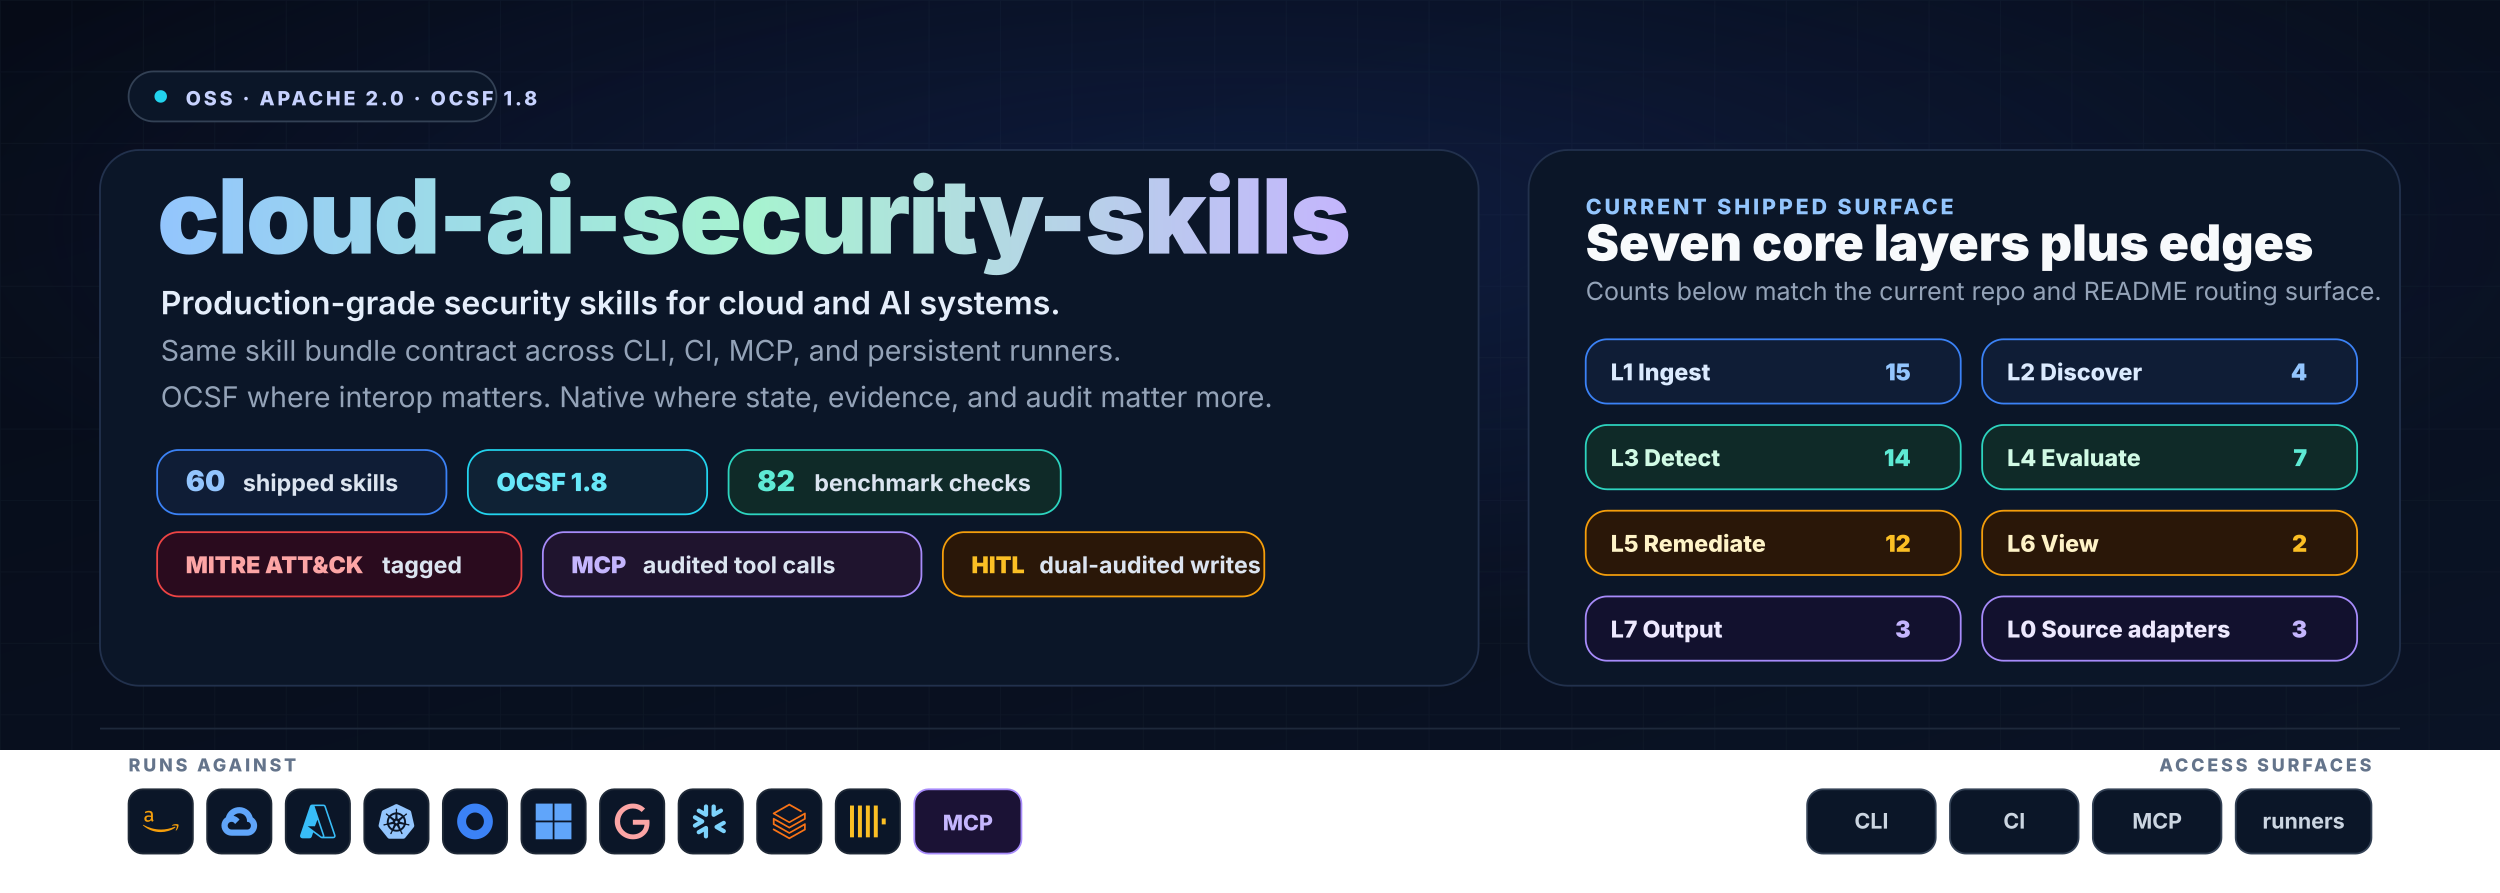
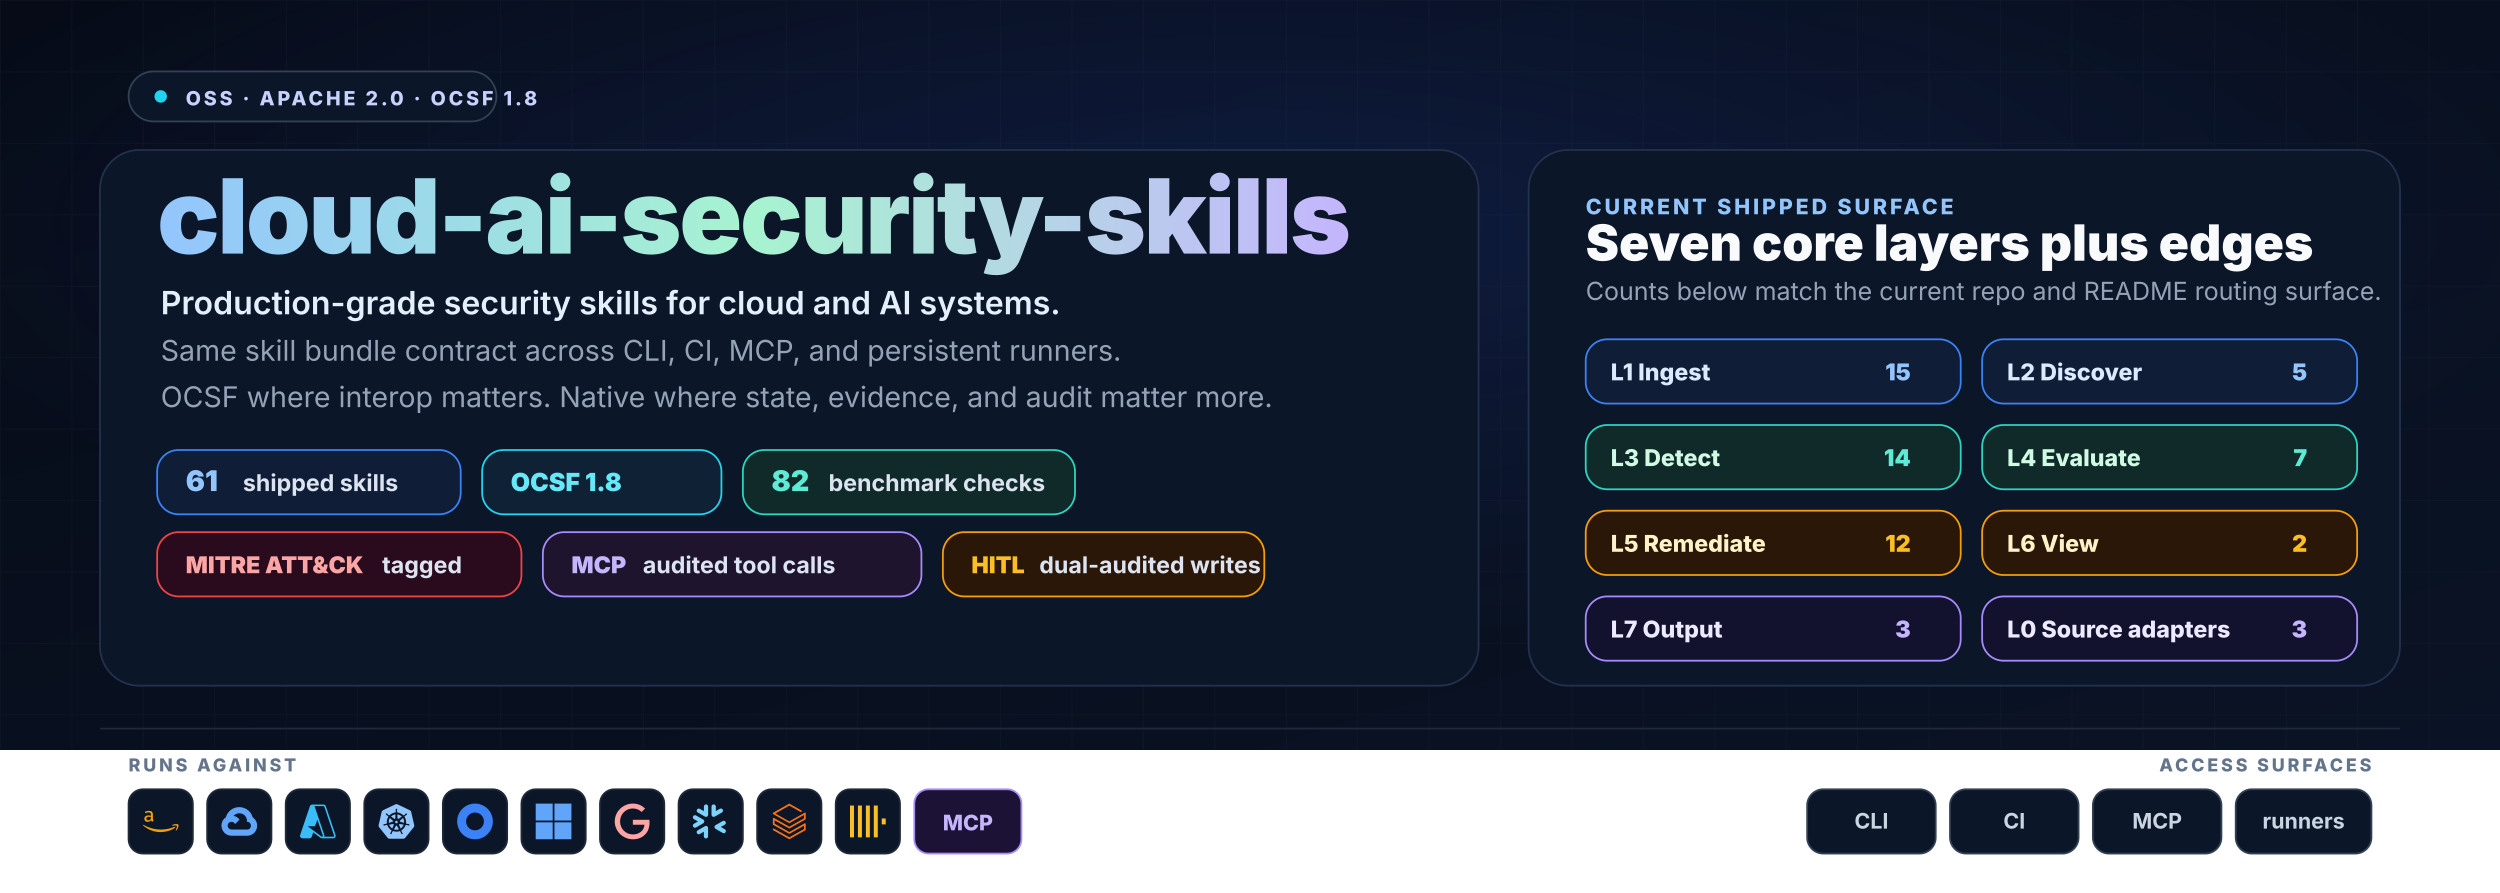
<svg xmlns="http://www.w3.org/2000/svg" width="1400" height="500" viewBox="0 0 1400 500" role="img" aria-labelledby="title desc">
  <defs>
    <linearGradient id="bg" x1="0" y1="0" x2="1" y2="1">
      <stop offset="0%" stop-color="#060b17" />
      <stop offset="100%" stop-color="#0a1325" />
    </linearGradient>
    <radialGradient id="glow" cx="50%" cy="30%" r="55%">
      <stop offset="0%" stop-color="#1e3a8a" stop-opacity="0.3" />
      <stop offset="100%" stop-color="#1e3a8a" stop-opacity="0" />
    </radialGradient>
    <linearGradient id="wordmark" x1="0" y1="0" x2="1" y2="0">
      <stop offset="0%" stop-color="#93c5fd" />
      <stop offset="50%" stop-color="#a7f3d0" />
      <stop offset="100%" stop-color="#c4b5fd" />
    </linearGradient>
    <pattern id="grid" x="0" y="0" width="40" height="40" patternUnits="userSpaceOnUse">
      <path d="M40 0H0V40" fill="none" stroke="#1e293b" stroke-opacity="0.25" stroke-width="1" />
    </pattern>
    <symbol id="aws" viewBox="0 0 24 24">
      <path fill="#f59e0b" d="M6.763 10.036c0 .296.032.535.088.71.064.176.144.368.256.576.04.063.056.127.056.183 0 .08-.048.16-.152.24l-.503.335a.383.383 0 0 1-.208.072c-.08 0-.16-.04-.239-.112a2.47 2.47 0 0 1-.287-.375 6.18 6.18 0 0 1-.248-.471c-.622.734-1.405 1.101-2.347 1.101-.67 0-1.205-.191-1.596-.574-.391-.384-.59-.894-.59-1.533 0-.678.239-1.23.726-1.644.487-.415 1.133-.623 1.955-.623.272 0 .551.024.846.064.296.04.6.104.918.176v-.583c0-.607-.127-1.03-.375-1.277-.255-.248-.686-.367-1.3-.367-.28 0-.568.031-.863.103-.295.072-.583.16-.862.272a2.287 2.287 0 0 1-.28.104.488.488 0 0 1-.127.023c-.112 0-.168-.08-.168-.247v-.391c0-.128.016-.224.056-.28a.597.597 0 0 1 .224-.167c.279-.144.614-.264 1.005-.36a4.84 4.84 0 0 1 1.246-.151c.95 0 1.644.216 2.091.647.439.43.662 1.085.662 1.963v2.586zm-3.24 1.214c.263 0 .534-.048.822-.144.287-.096.543-.271.758-.51.128-.152.224-.32.272-.512.047-.191.08-.423.08-.694v-.335a6.66 6.66 0 0 0-.735-.136 6.02 6.02 0 0 0-.75-.048c-.535 0-.926.104-1.19.32-.263.215-.39.518-.39.917 0 .375.095.655.295.846.191.2.47.296.838.296zM21.698 16.207c-2.626 1.94-6.442 2.969-9.722 2.969-4.598 0-8.74-1.7-11.87-4.526-.247-.223-.024-.527.272-.351 3.384 1.963 7.559 3.153 11.877 3.153 2.914 0 6.114-.607 9.06-1.852.439-.2.814.287.383.607zM22.792 14.961c-.336-.43-2.22-.207-3.074-.103-.255.032-.295-.192-.063-.36 1.5-1.053 3.967-.75 4.254-.399.287.36-.08 2.826-1.485 4.007-.215.184-.423.088-.327-.151.32-.79 1.03-2.57.695-2.994z" />
    </symbol>
    <symbol id="gcp" viewBox="0 0 24 24">
      <path fill="#60a5fa" d="M12.19 2.38a9.344 9.344 0 0 0-9.234 6.893c.053-.02-.055.013 0 0-3.875 2.551-3.922 8.11-.247 10.941l.006-.007-.007.03a6.717 6.717 0 0 0 4.077 1.356h5.173l.03.03h5.192c6.687.053 9.376-8.605 3.835-12.35a9.365 9.365 0 0 0-2.821-4.552l-.043.043.006-.05A9.344 9.344 0 0 0 12.19 2.38zm-.358 4.146c1.244-.04 2.518.368 3.486 1.15a5.186 5.186 0 0 1 1.862 4.078v.518c3.53-.07 3.53 5.262 0 5.193h-5.193l-.008.009v-.04H6.785a2.59 2.59 0 0 1-1.067-.23h.001a2.597 2.597 0 1 1 3.437-3.437l3.013-3.012A6.747 6.747 0 0 0 8.11 8.24c.018-.01.04-.026.054-.023a5.186 5.186 0 0 1 3.67-1.69z" />
    </symbol>
    <symbol id="azure" viewBox="0 0 24 24">
      <path fill="#38bdf8" d="M22.379 23.343a1.62 1.62 0 0 0 1.536-2.14v.002L17.35 1.76A1.62 1.62 0 0 0 15.816.657H8.184A1.62 1.62 0 0 0 6.65 1.76L.086 21.204a1.62 1.62 0 0 0 1.536 2.139h4.741a1.62 1.62 0 0 0 1.535-1.103l.977-2.892 4.947 3.675c.28.208.618.32.966.32m-3.084-12.531 3.624 10.739a.54.54 0 0 1-.51.713v-.001h-.03a.54.54 0 0 1-.322-.106l-9.287-6.9h4.853m6.313 7.006c.116-.326.13-.694.007-1.058L9.79 1.76a1.722 1.722 0 0 0-.007-.02h6.034a.54.54 0 0 1 .512.366l6.562 19.445a.54.54 0 0 1-.338.684" />
    </symbol>
    <symbol id="k8s" viewBox="0 0 24 24">
      <path fill="#93c5fd" d="M10.204 14.35l.007.01-.999 2.413a5.171 5.171 0 0 1-2.075-2.597l2.578-.437.004.005a.44.44 0 0 1 .484.606zm-.833-2.129a.44.44 0 0 0 .173-.756l.002-.011L7.585 9.7a5.143 5.143 0 0 0-.73 3.255l2.514-.725.002-.009zm1.145-1.98a.44.44 0 0 0 .699-.337l.01-.005.15-2.62a5.144 5.144 0 0 0-3.01 1.442l2.147 1.523.004-.002zm.76 2.75l.723.349.722-.347.18-.78-.5-.623h-.804l-.5.623.179.779zm1.5-3.095a.44.44 0 0 0 .7.336l.008.003 2.134-1.513a5.188 5.188 0 0 0-2.992-1.442l.148 2.615.002.001zm10.876 5.97l-5.773 7.181a1.6 1.6 0 0 1-1.248.594l-9.261.003a1.6 1.6 0 0 1-1.247-.596l-5.776-7.18a1.583 1.583 0 0 1-.307-1.34L2.1 5.573c.108-.47.425-.864.863-1.073L11.305.513a1.606 1.606 0 0 1 1.385 0l8.345 3.985c.438.209.755.604.863 1.073l2.062 8.955c.108.47-.005.963-.308 1.34zm-3.289-2.057c-.042-.01-.103-.026-.145-.034-.174-.033-.315-.025-.479-.038-.35-.037-.638-.067-.895-.148-.105-.04-.18-.165-.216-.216l-.201-.059a6.45 6.45 0 0 0-.105-2.332 6.465 6.465 0 0 0-.936-2.163c.052-.047.15-.133.177-.159.008-.09.001-.183.094-.282.197-.185.444-.338.743-.522.142-.084.273-.137.415-.242.032-.024.076-.062.11-.089.24-.191.295-.52.123-.736-.172-.216-.506-.236-.745-.045-.034.027-.08.062-.111.088-.134.116-.217.23-.33.35-.246.25-.45.458-.673.609-.097.056-.239.037-.303.033l-.19.135a6.545 6.545 0 0 0-4.146-2.003l-.012-.223c-.065-.062-.143-.115-.163-.25-.022-.268.015-.557.057-.905.023-.163.061-.298.068-.475.001-.04-.001-.099-.001-.142 0-.306-.224-.555-.5-.555-.275 0-.499.249-.499.555l.001.014c0 .041-.002.092 0 .128.006.177.044.312.067.475.042.348.078.637.056.906a.545.545 0 0 1-.162.258l-.012.211a6.424 6.424 0 0 0-4.166 2.003 8.373 8.373 0 0 1-.18-.128c-.09.012-.18.04-.297-.029-.223-.15-.427-.358-.673-.608-.113-.12-.195-.234-.329-.349-.03-.026-.077-.062-.111-.088a.594.594 0 0 0-.348-.132.481.481 0 0 0-.398.176c-.172.216-.117.546.123.737l.007.005.104.083c.142.105.272.159.414.242.299.185.546.338.743.522.076.082.09.226.1.288l.16.143a6.462 6.462 0 0 0-1.02 4.506l-.208.06c-.055.072-.133.184-.215.217-.257.081-.546.11-.895.147-.164.014-.305.006-.48.039-.037.007-.09.02-.133.03l-.004.002-.007.002c-.295.071-.484.342-.423.608.061.267.349.429.645.365l.007-.001.01-.003.129-.029c.17-.046.294-.113.448-.172.33-.118.604-.217.87-.256.112-.009.23.069.288.101l.217-.037a6.5 6.5 0 0 0 2.88 3.596l-.09.218c.033.084.069.199.044.282-.097.252-.263.517-.452.813-.091.136-.185.242-.268.399-.02.037-.045.095-.064.134-.128.275-.034.591.213.71.248.12.556-.007.69-.282v-.002c.02-.039.046-.09.062-.127.07-.162.094-.301.144-.458.132-.332.205-.68.387-.897.05-.06.13-.082.215-.105l.113-.205a6.453 6.453 0 0 0 4.609.012l.106.192c.086.028.18.042.256.155.136.232.229.507.342.84.05.156.074.295.145.457.016.037.043.09.062.129.133.276.442.402.69.282.247-.118.341-.435.213-.71-.02-.039-.045-.096-.065-.134-.083-.156-.177-.261-.268-.398-.19-.296-.346-.541-.443-.793-.04-.13.007-.21.038-.294-.018-.022-.059-.144-.083-.202a6.499 6.499 0 0 0 2.88-3.622c.064.01.176.03.213.038.075-.05.144-.114.28-.104.266.039.54.138.87.256.154.06.277.128.448.173.036.01.088.019.13.028l.009.003.007.001c.297.064.584-.098.645-.365.06-.266-.128-.537-.423-.608zM16.4 9.701l-1.95 1.746v.005a.44.44 0 0 0 .173.757l.003.01 2.526.728a5.199 5.199 0 0 0-.108-1.674A5.208 5.208 0 0 0 16.4 9.7zm-4.013 5.325a.437.437 0 0 0-.404-.232.44.44 0 0 0-.372.233h-.002l-1.268 2.292a5.164 5.164 0 0 0 3.326.003l-1.27-2.296h-.01zm1.888-1.293a.44.44 0 0 0-.27.036.44.44 0 0 0-.214.572l-.003.004 1.01 2.438a5.15 5.15 0 0 0 2.081-2.615l-2.6-.44-.004.005z" />
    </symbol>
    <symbol id="okta" viewBox="0 0 24 24">
      <path fill="#3b82f6" d="M12 0C5.389 0 0 5.35 0 12s5.35 12 12 12 12-5.35 12-12S18.611 0 12 0zm0 18c-3.325 0-6-2.675-6-6s2.675-6 6-6 6 2.675 6 6-2.675 6-6 6z" />
    </symbol>
    <symbol id="entra" viewBox="0 0 24 24">
      <path fill="#60a5fa" d="M0 0v11.408h11.408V0zm12.594 0v11.408H24V0zM0 12.594V24h11.408V12.594zm12.594 0V24H24V12.594z" />
    </symbol>
    <symbol id="google" viewBox="0 0 24 24">
      <path fill="#fca5a5" d="M12.48 10.92v3.28h7.84c-.24 1.84-.853 3.187-1.787 4.133-1.147 1.147-2.933 2.4-6.053 2.4-4.827 0-8.6-3.893-8.6-8.72s3.773-8.72 8.6-8.72c2.6 0 4.507 1.027 5.907 2.347l2.307-2.307C18.747 1.44 16.133 0 12.48 0 5.867 0 .307 5.387.307 12s5.56 12 12.173 12c3.573 0 6.267-1.173 8.373-3.36 2.16-2.16 2.84-5.213 2.84-7.667 0-.76-.053-1.467-.173-2.053H12.48z" />
    </symbol>
    <symbol id="snowflake" viewBox="0 0 24 24">
      <path fill="#7dd3fc" d="M7.602 12.4c.038-.151.076-.304.076-.456 0-.114-.038-.228-.038-.342-.114-.343-.304-.647-.646-.838l-4.87-2.777c-.685-.38-1.56-.152-1.94.533-.381.685-.153 1.56.532 1.94l2.701 1.56-2.701 1.56c-.685.38-.913 1.256-.533 1.94.38.685 1.256.914 1.94.533l4.832-2.777c.343-.267.571-.533.647-.876zm1.332 2.626c-.266-.038-.57.038-.837.19l-4.832 2.777c-.685.38-.913 1.256-.532 1.94.38.686 1.255.914 1.94.533l2.701-1.56v3.12c0 .8.647 1.408 1.446 1.408.799 0 1.407-.647 1.407-1.408v-5.592c0-.761-.57-1.37-1.293-1.408zm4.946-6.088c.266.038.57-.038.837-.19l4.832-2.777c.685-.38.913-1.256.532-1.94-.38-.686-1.255-.914-1.94-.533l-2.701 1.56V1.975c0-.799-.647-1.408-1.446-1.408-.799 0-1.446.609-1.446 1.408V7.53c0 .76.609 1.37 1.332 1.407zM3.265 5.97l4.832 2.777c.266.152.533.19.837.19.723-.038 1.331-.684 1.331-1.407V1.975c0-.799-.646-1.408-1.407-1.408-.799 0-1.446.647-1.446 1.408v3.12l-2.701-1.56c-.685-.38-1.56-.152-1.94.533-.419.646-.19 1.521.494 1.902zm18.22 8.184l-2.701 1.56 2.7 1.56c.686.38.914 1.256.533 1.94-.38.685-1.255.913-1.94.533l-4.832-2.778a1.644 1.644 0 01-.647-.798c-.037-.153-.076-.305-.076-.457 0-.114.039-.228.039-.342.114-.343.342-.647.646-.837l4.832-2.778c.685-.38 1.56-.152 1.94.533.457.609.19 1.484-.494 1.864z" />
    </symbol>
    <symbol id="databricks" viewBox="0 0 24 24">
      <path fill="#f97316" d="M.95 14.184L12 20.403l9.919-5.55v2.21L12 22.662l-10.484-5.96-.565.308v.77L12 24l11.05-6.218v-4.317l-.515-.309L12 19.118l-9.867-5.653v-2.21L12 16.805l11.05-6.218V6.32l-.515-.308L12 11.974 2.647 6.681 12 1.388l7.76 4.368.668-.411v-.566L12 0 .95 6.27v.72L12 13.207l9.919-5.55v2.26L12 15.52 1.516 9.56l-.565.308Z" />
    </symbol>
    <symbol id="clickhouse" viewBox="0 0 24 24">
      <path fill="#fbbf24" d="M21.333 10H24v4h-2.667ZM16 1.335h2.667v21.33H16Zm-5.333 0h2.666v21.33h-2.666ZM0 22.665V1.335h2.667v21.33zm5.333-21.33H8v21.33H5.333Z" />
    </symbol>
  </defs>
  <rect width="1400" height="420" fill="url(#bg)" />
  <rect width="1400" height="420" fill="url(#grid)" />
  <rect width="1400" height="420" fill="url(#glow)" />
  <g font-family="Inter, Segoe UI, ui-sans-serif, Arial, sans-serif">
    <g transform="translate(72,40)">
      <rect x="0" y="0" width="206" height="28" rx="14" fill="#0b1628" stroke="#334155" />
      <circle cx="18" cy="14" r="3.5" fill="#22d3ee" />
      <text x="32" y="19" fill="#c7d2fe" font-size="11" font-weight="800" letter-spacing="1.6">OSS · APACHE 2.0 · OCSF 1.8</text>
    </g>
    <rect x="56" y="84" width="772" height="300" rx="22" fill="#0b1628" stroke="#22314d" />
    <rect x="856" y="84" width="488" height="300" rx="22" fill="#0b1628" stroke="#22314d" />
    <text x="88" y="142" font-size="58" font-weight="900" fill="url(#wordmark)" letter-spacing="-1.2">cloud-ai-security-skills</text>
    <text x="90" y="176" fill="#e5eefb" font-size="18" font-weight="600">Production-grade security skills for cloud and AI systems.</text>
    <text x="90" y="202" fill="#94a3b8" font-size="16">Same skill bundle contract across CLI, CI, MCP, and persistent runners.</text>
    <text x="90" y="228" fill="#94a3b8" font-size="16">OCSF where interop matters. Native where state, evidence, and audit matter more.</text>
    <g transform="translate(88,252)">
      <g>
-         <rect x="0" y="0" width="162" height="36" rx="12" fill="#0f1d36" stroke="#3b82f6" />
-         <text x="16" y="23" fill="#93c5fd" font-size="16" font-weight="900">60</text>
+         <rect x="0" y="0" width="170" height="36" rx="12" fill="#0f1d36" stroke="#3b82f6" />
+         <text x="16" y="23" fill="#93c5fd" font-size="16" font-weight="900">61</text>
        <text x="48" y="23" fill="#dbe4f0" font-size="13" font-weight="700">shipped skills</text>
      </g>
-       <g transform="translate(174,0)">
+       <g transform="translate(182,0)">
        <rect x="0" y="0" width="134" height="36" rx="12" fill="#0f2235" stroke="#22d3ee" />
        <text x="16" y="23" fill="#67e8f9" font-size="14" font-weight="900">OCSF 1.8</text>
      </g>
-       <g transform="translate(320,0)">
+       <g transform="translate(328,0)">
        <rect x="0" y="0" width="186" height="36" rx="12" fill="#0f2a28" stroke="#2dd4bf" />
        <text x="16" y="23" fill="#5eead4" font-size="16" font-weight="900">82</text>
        <text x="48" y="23" fill="#dbe4f0" font-size="13" font-weight="700">benchmark checks</text>
      </g>
    </g>
    <g transform="translate(88,298)">
      <g>
        <rect x="0" y="0" width="204" height="36" rx="12" fill="#2a0b1e" stroke="#ef4444" />
        <text x="16" y="23" fill="#fca5a5" font-size="13" font-weight="900">MITRE ATT&amp;CK</text>
        <text x="126" y="23" fill="#dbe4f0" font-size="13" font-weight="700">tagged</text>
      </g>
      <g transform="translate(216,0)">
        <rect x="0" y="0" width="212" height="36" rx="12" fill="#1f142e" stroke="#a78bfa" />
        <text x="16" y="23" fill="#c4b5fd" font-size="13" font-weight="900">MCP</text>
        <text x="56" y="23" fill="#dbe4f0" font-size="13" font-weight="700">audited tool calls</text>
      </g>
      <g transform="translate(440,0)">
        <rect x="0" y="0" width="180" height="36" rx="12" fill="#2a1708" stroke="#f59e0b" />
        <text x="16" y="23" fill="#fbbf24" font-size="13" font-weight="900">HITL</text>
        <text x="54" y="23" fill="#dbe4f0" font-size="13" font-weight="700">dual-audited writes</text>
      </g>
    </g>
    <text x="888" y="120" fill="#93c5fd" font-size="12" font-weight="800" letter-spacing="1.6">CURRENT SHIPPED SURFACE</text>
    <text x="888" y="146" fill="#f8fafc" font-size="28" font-weight="900">Seven core layers plus edges</text>
    <text x="888" y="168" fill="#94a3b8" font-size="14">Counts below match the current repo and README routing surface.</text>
    <g transform="translate(888,190)">
      <g>
        <rect x="0" y="0" width="210" height="36" rx="12" fill="#0f1d36" stroke="#3b82f6" />
        <text x="14" y="23" fill="#dbeafe" font-size="13" font-weight="800">L1 Ingest</text>
        <text x="182" y="23" text-anchor="end" fill="#93c5fd" font-size="13" font-weight="900">15</text>
      </g>
      <g transform="translate(222,0)">
        <rect x="0" y="0" width="210" height="36" rx="12" fill="#0f1d36" stroke="#3b82f6" />
        <text x="14" y="23" fill="#dbeafe" font-size="13" font-weight="800">L2 Discover</text>
-         <text x="182" y="23" text-anchor="end" fill="#93c5fd" font-size="13" font-weight="900">4</text>
+         <text x="182" y="23" text-anchor="end" fill="#93c5fd" font-size="13" font-weight="900">5</text>
      </g>
      <g transform="translate(0,48)">
        <rect x="0" y="0" width="210" height="36" rx="12" fill="#0f2a28" stroke="#2dd4bf" />
        <text x="14" y="23" fill="#d1fae5" font-size="13" font-weight="800">L3 Detect</text>
        <text x="182" y="23" text-anchor="end" fill="#5eead4" font-size="13" font-weight="900">14</text>
      </g>
      <g transform="translate(222,48)">
        <rect x="0" y="0" width="210" height="36" rx="12" fill="#0f2a28" stroke="#2dd4bf" />
        <text x="14" y="23" fill="#d1fae5" font-size="13" font-weight="800">L4 Evaluate</text>
        <text x="182" y="23" text-anchor="end" fill="#5eead4" font-size="13" font-weight="900">7</text>
      </g>
      <g transform="translate(0,96)">
        <rect x="0" y="0" width="210" height="36" rx="12" fill="#2a1708" stroke="#f59e0b" />
        <text x="14" y="23" fill="#fef3c7" font-size="13" font-weight="800">L5 Remediate</text>
        <text x="182" y="23" text-anchor="end" fill="#fbbf24" font-size="13" font-weight="900">12</text>
      </g>
      <g transform="translate(222,96)">
        <rect x="0" y="0" width="210" height="36" rx="12" fill="#2a1708" stroke="#f59e0b" />
        <text x="14" y="23" fill="#fef3c7" font-size="13" font-weight="800">L6 View</text>
        <text x="182" y="23" text-anchor="end" fill="#fbbf24" font-size="13" font-weight="900">2</text>
      </g>
      <g transform="translate(0,144)">
        <rect x="0" y="0" width="210" height="36" rx="12" fill="#12112e" stroke="#a78bfa" />
        <text x="14" y="23" fill="#ede9fe" font-size="13" font-weight="800">L7 Output</text>
        <text x="182" y="23" text-anchor="end" fill="#c4b5fd" font-size="13" font-weight="900">3</text>
      </g>
      <g transform="translate(222,144)">
        <rect x="0" y="0" width="210" height="36" rx="12" fill="#12112e" stroke="#a78bfa" />
        <text x="14" y="23" fill="#ede9fe" font-size="13" font-weight="800">L0 Source adapters</text>
        <text x="182" y="23" text-anchor="end" fill="#c4b5fd" font-size="13" font-weight="900">3</text>
      </g>
    </g>
    <line x1="56" y1="408" x2="1344" y2="408" stroke="#1e293b" stroke-width="1" />
    <text x="72" y="432" fill="#64748b" font-size="10" font-weight="800" letter-spacing="1.6">RUNS AGAINST</text>
    <g transform="translate(72,442)">
      <g>
        <rect x="0" y="0" width="36" height="36" rx="8" fill="#0b1628" stroke="#1f2937" />
        <use href="#aws" x="8" y="8" width="20" height="20" />
      </g>
      <g transform="translate(44,0)">
        <rect x="0" y="0" width="36" height="36" rx="8" fill="#0b1628" stroke="#1f2937" />
        <use href="#gcp" x="8" y="8" width="20" height="20" />
      </g>
      <g transform="translate(88,0)">
        <rect x="0" y="0" width="36" height="36" rx="8" fill="#0b1628" stroke="#1f2937" />
        <use href="#azure" x="8" y="8" width="20" height="20" />
      </g>
      <g transform="translate(132,0)">
        <rect x="0" y="0" width="36" height="36" rx="8" fill="#0b1628" stroke="#1f2937" />
        <use href="#k8s" x="8" y="8" width="20" height="20" />
      </g>
      <g transform="translate(176,0)">
        <rect x="0" y="0" width="36" height="36" rx="8" fill="#0b1628" stroke="#1f2937" />
        <use href="#okta" x="8" y="8" width="20" height="20" />
      </g>
      <g transform="translate(220,0)">
        <rect x="0" y="0" width="36" height="36" rx="8" fill="#0b1628" stroke="#1f2937" />
        <use href="#entra" x="8" y="8" width="20" height="20" />
      </g>
      <g transform="translate(264,0)">
        <rect x="0" y="0" width="36" height="36" rx="8" fill="#0b1628" stroke="#1f2937" />
        <use href="#google" x="8" y="8" width="20" height="20" />
      </g>
      <g transform="translate(308,0)">
        <rect x="0" y="0" width="36" height="36" rx="8" fill="#0b1628" stroke="#1f2937" />
        <use href="#snowflake" x="8" y="8" width="20" height="20" />
      </g>
      <g transform="translate(352,0)">
        <rect x="0" y="0" width="36" height="36" rx="8" fill="#0b1628" stroke="#1f2937" />
        <use href="#databricks" x="8" y="8" width="20" height="20" />
      </g>
      <g transform="translate(396,0)">
        <rect x="0" y="0" width="36" height="36" rx="8" fill="#0b1628" stroke="#1f2937" />
        <use href="#clickhouse" x="8" y="8" width="20" height="20" />
      </g>
      <g transform="translate(440,0)">
        <rect x="0" y="0" width="60" height="36" rx="8" fill="#1b1235" stroke="#a78bfa" />
        <text x="30" y="23" text-anchor="middle" fill="#c4b5fd" font-size="12" font-weight="800">MCP</text>
      </g>
    </g>
    <text x="1328" y="432" text-anchor="end" fill="#64748b" font-size="10" font-weight="800" letter-spacing="1.6">ACCESS SURFACES</text>
    <g transform="translate(1012,442)" font-size="12" font-weight="700" fill="#cbd5e1">
      <rect x="0" y="0" width="72" height="36" rx="9" fill="#0b1628" stroke="#334155" />
      <text x="36" y="22" text-anchor="middle">CLI</text>
      <rect x="80" y="0" width="72" height="36" rx="9" fill="#0b1628" stroke="#334155" />
      <text x="116" y="22" text-anchor="middle">CI</text>
      <rect x="160" y="0" width="72" height="36" rx="9" fill="#0b1628" stroke="#334155" />
      <text x="196" y="22" text-anchor="middle">MCP</text>
      <rect x="240" y="0" width="76" height="36" rx="9" fill="#0b1628" stroke="#334155" />
      <text x="278" y="22" text-anchor="middle">runners</text>
    </g>
  </g>
</svg>
